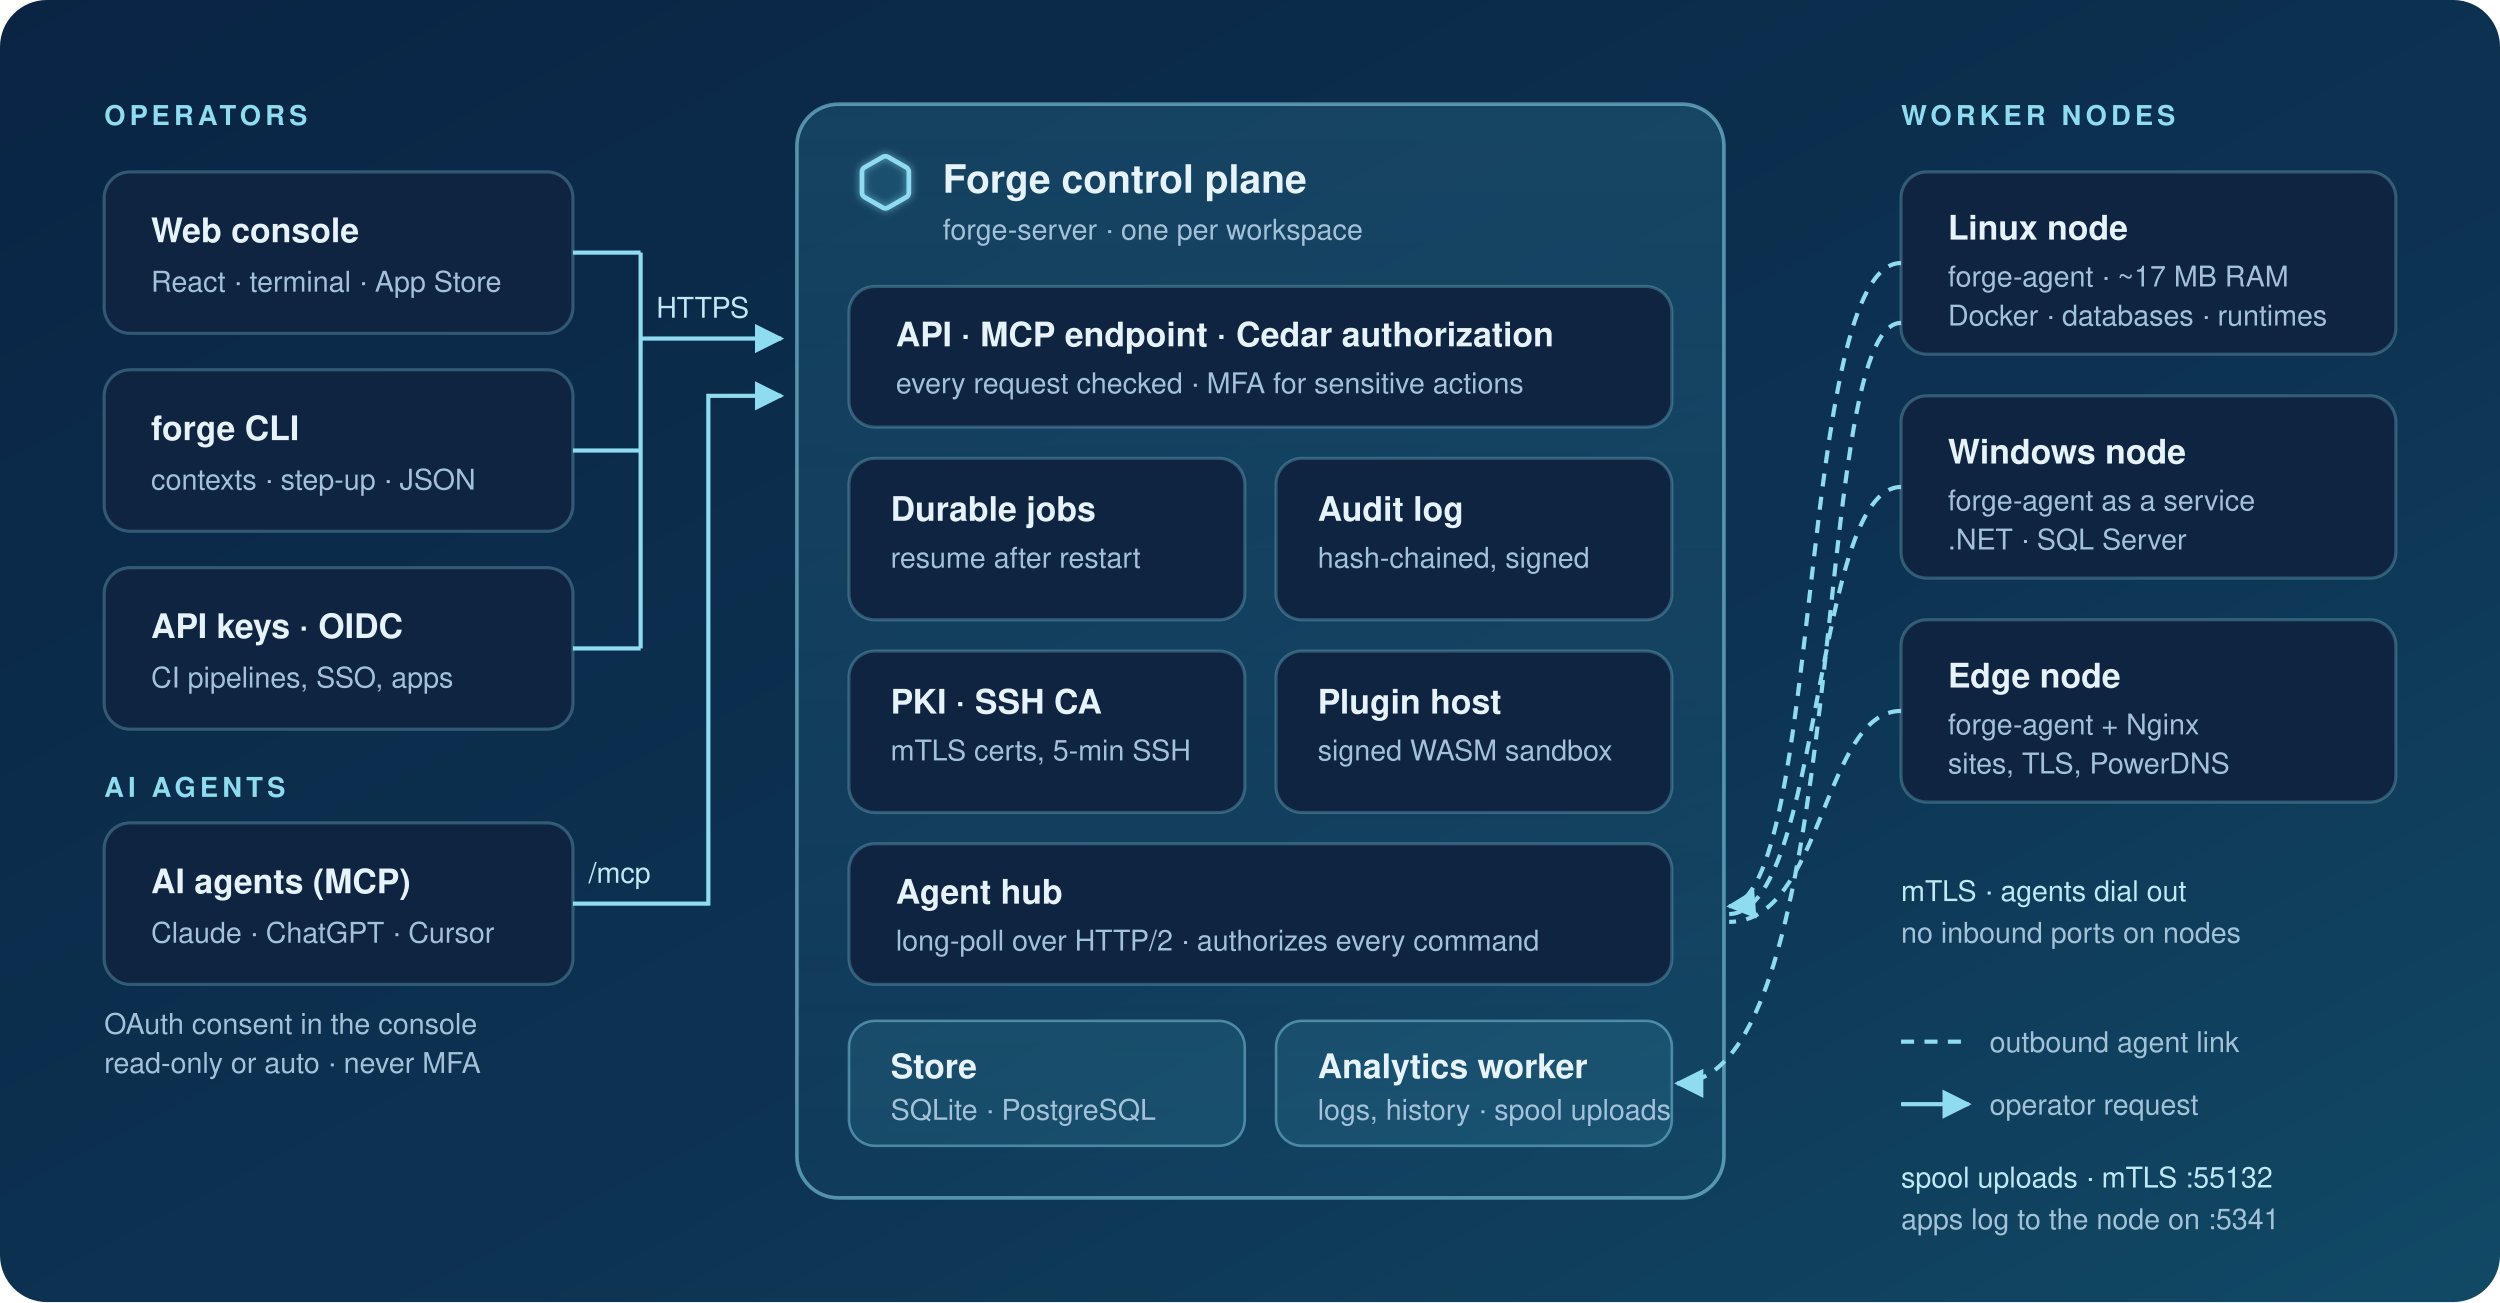
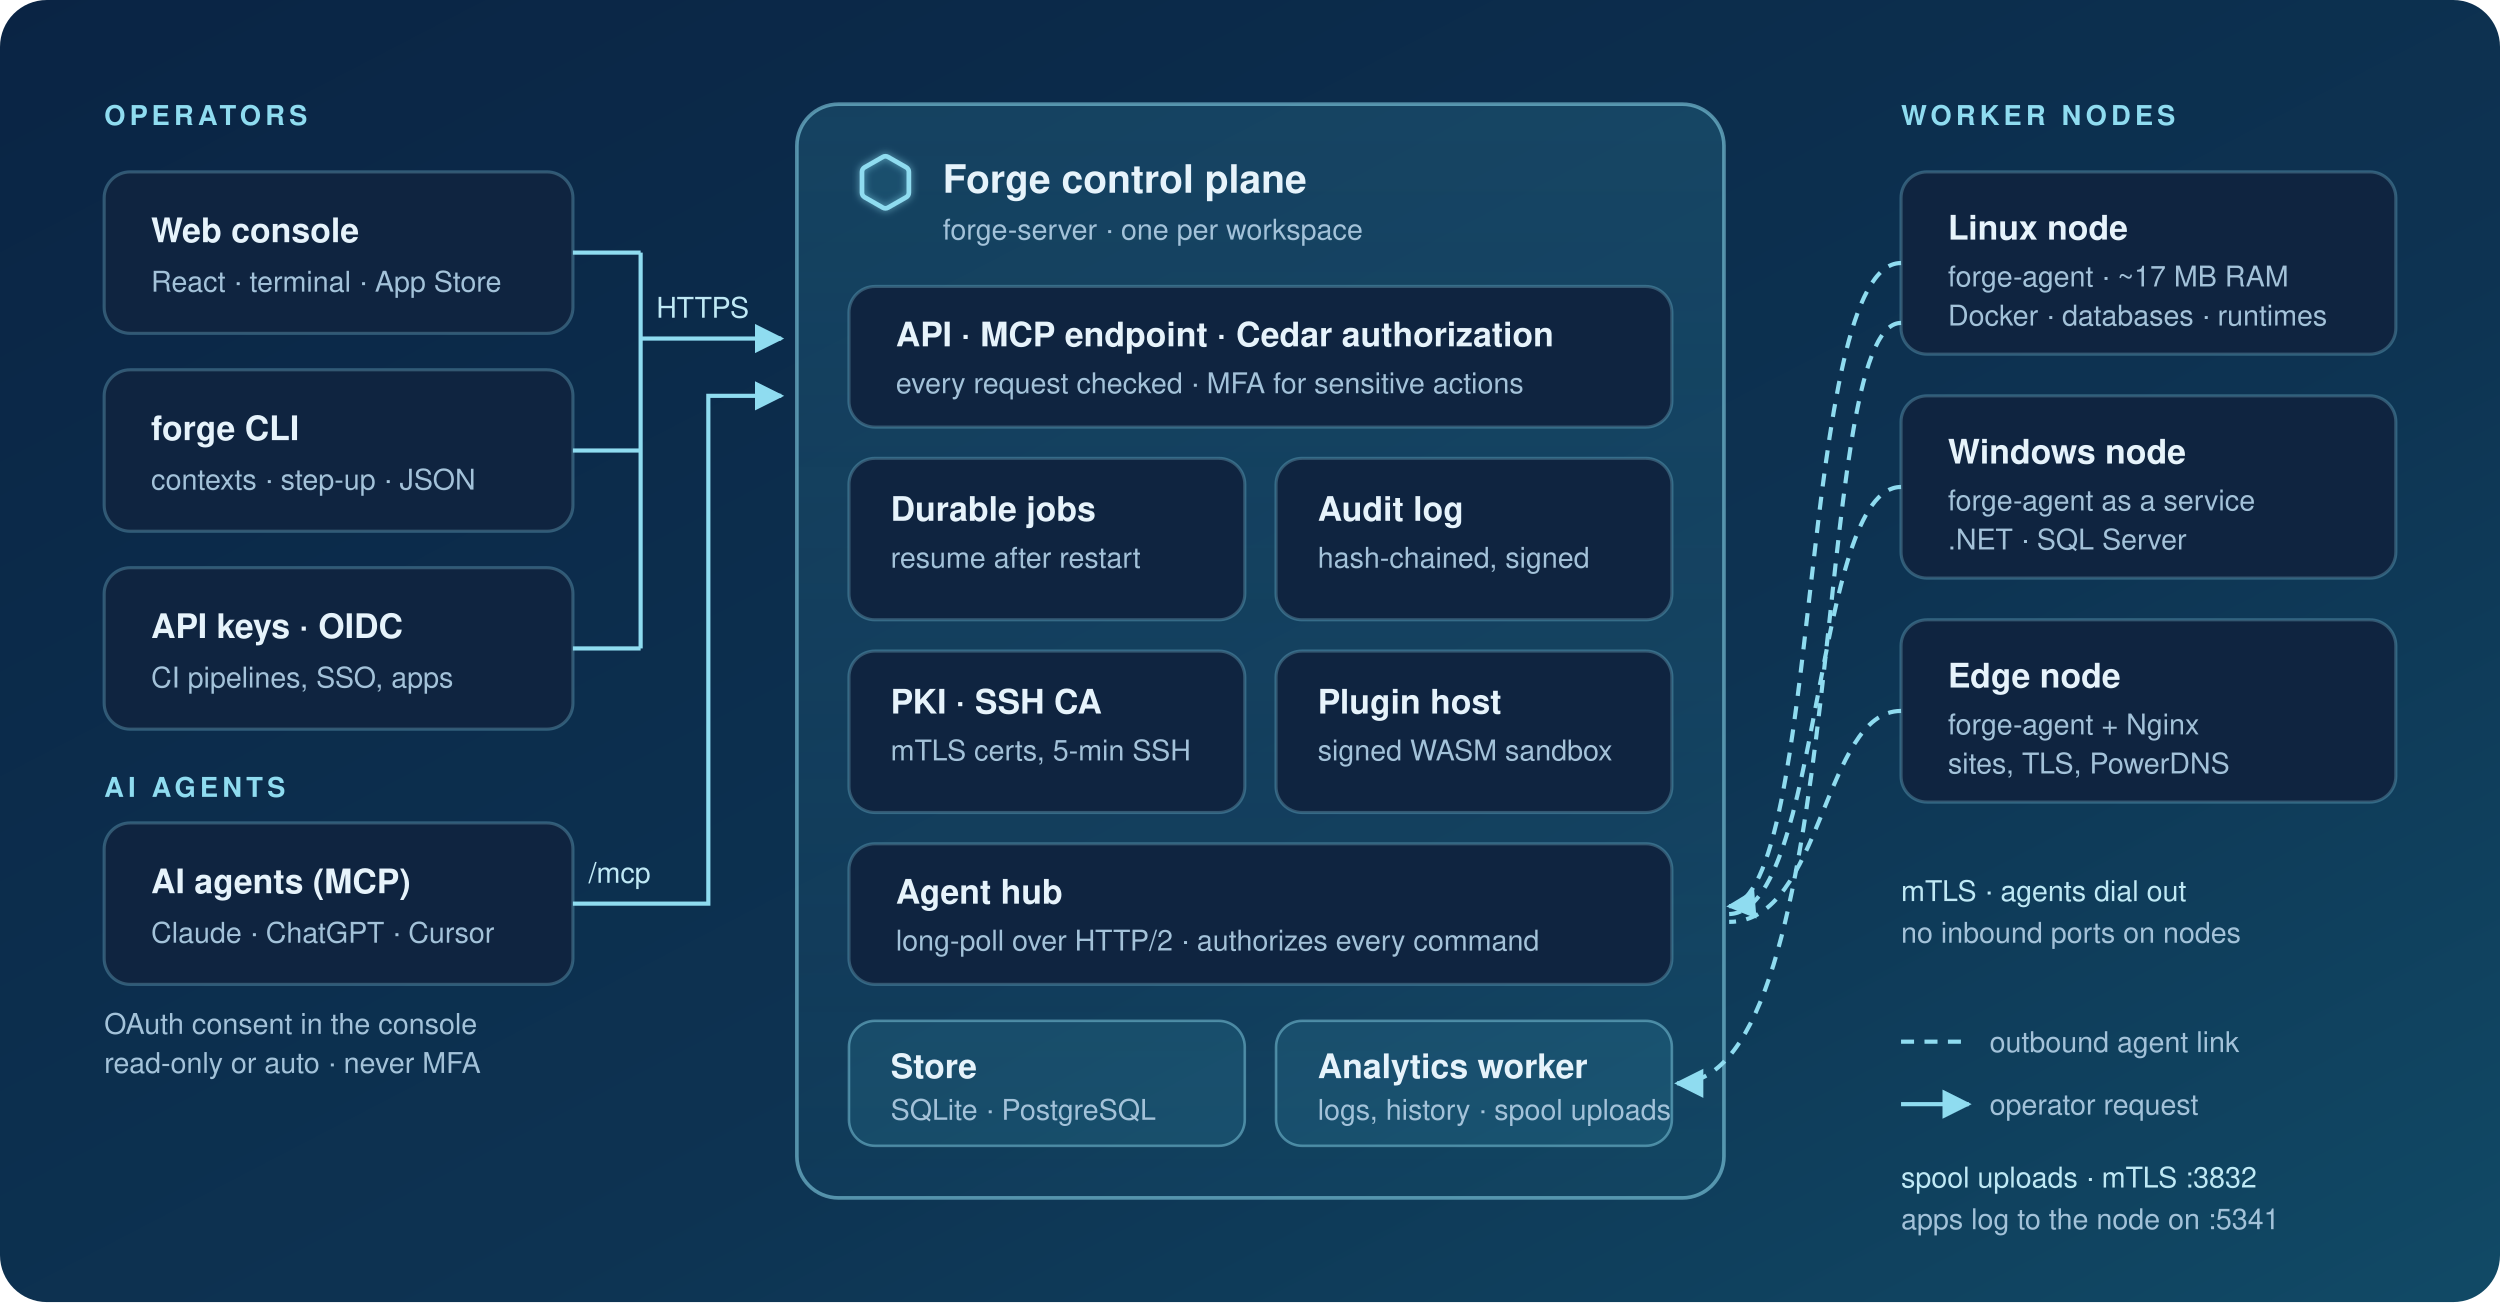
- <svg xmlns="http://www.w3.org/2000/svg" viewBox="0 0 960 500" width="960" height="500" role="img" aria-label="Orbyn Forge architecture: operators reach the control plane over HTTPS from the web console, the forge CLI and API clients; AI agents connect to its MCP endpoint with audience-bound OAuth tokens; agents on Linux, Windows and edge nodes dial out to it over mutual TLS, and upload their analytics spools to the analytics worker over mutual TLS on port 55132.">
+ <svg xmlns="http://www.w3.org/2000/svg" viewBox="0 0 960 500" width="960" height="500" role="img" aria-label="Orbyn Forge architecture: operators reach the control plane over HTTPS from the web console, the forge CLI and API clients; AI agents connect to its MCP endpoint with audience-bound OAuth tokens; agents on Linux, Windows and edge nodes dial out to it over mutual TLS, and upload their analytics spools to the analytics worker over mutual TLS on port 3832.">
  <defs>
    <linearGradient id="bg" x1="0" y1="0" x2="1" y2="1">
      <stop offset="0" stop-color="#0a2444" />
      <stop offset=".6" stop-color="#0d3352" />
      <stop offset="1" stop-color="#114a66" />
    </linearGradient>
    <linearGradient id="cp" x1="0" y1="0" x2="0" y2="1">
      <stop offset="0" stop-color="#4cc3dd" stop-opacity=".16" />
      <stop offset="1" stop-color="#4cc3dd" stop-opacity=".05" />
    </linearGradient>
    <filter id="glow" x="-20%" y="-20%" width="140%" height="140%">
      <feGaussianBlur stdDeviation="2.8" />
    </filter>
    <marker id="arr" viewBox="0 0 10 10" refX="9" refY="5" markerWidth="7" markerHeight="7" orient="auto-start-reverse">
      <path d="M0 0 L10 5 L0 10 Z" fill="#8fdcf0" />
    </marker>
    <style>
      text { font-family: "Segoe UI", system-ui, -apple-system, Helvetica, Arial, sans-serif; fill: #e6f3fb; }
      .h { font-size: 15px; font-weight: 700; }
      .t { font-size: 13px; font-weight: 600; }
      .s { font-size: 11px; fill: #a3c2d9; }
      .cap { font-size: 10.5px; font-weight: 700; letter-spacing: 1.6px; fill: #8fdcf0; }
      .lbl { font-size: 11px; fill: #bfe9f5; }
      .box { fill: #0f2440; stroke: #8fdcf0; stroke-opacity: .28; stroke-width: 1.2; }
      .chip { fill: #4cc3dd; fill-opacity: .12; stroke: #8fdcf0; stroke-opacity: .45; stroke-width: 1; }
      .line { stroke: #8fdcf0; stroke-width: 1.6; fill: none; }
      .dash { stroke-dasharray: 5 4; }
    </style>
  </defs>
  <rect width="960" height="500" rx="18" fill="url(#bg)" />
  <text class="cap" x="40" y="48">OPERATORS</text>
  <g>
    <rect class="box" x="40" y="66" width="180" height="62" rx="10" />
    <text class="t" x="58" y="93">Web console</text>
    <text class="s" x="58" y="112">React · terminal · App Store</text>
    <rect class="box" x="40" y="142" width="180" height="62" rx="10" />
    <text class="t" x="58" y="169">forge CLI</text>
    <text class="s" x="58" y="188">contexts · step-up · JSON</text>
    <rect class="box" x="40" y="218" width="180" height="62" rx="10" />
    <text class="t" x="58" y="245">API keys · OIDC</text>
    <text class="s" x="58" y="264">CI pipelines, SSO, apps</text>
  </g>
  <path class="line" d="M220 97 H246 M220 173 H246 M220 249 H246 M246 97 V249" />
  <path class="line" d="M246 130 H300" marker-end="url(#arr)" />
  <text class="lbl" x="252" y="122">HTTPS</text>
  <text class="cap" x="40" y="306">AI AGENTS</text>
  <g>
    <rect class="box" x="40" y="316" width="180" height="62" rx="10" />
    <text class="t" x="58" y="343">AI agents (MCP)</text>
    <text class="s" x="58" y="362">Claude · ChatGPT · Cursor</text>
  </g>
  <path class="line" d="M220 347 H272 V152 H300" marker-end="url(#arr)" />
  <text class="lbl" x="226" y="339">/mcp</text>
  <text class="s" x="40" y="397">OAuth consent in the console</text>
  <text class="s" x="40" y="412">read-only or auto · never MFA</text>
  <rect x="306" y="40" width="356" height="420" rx="16" fill="url(#cp)" stroke="#8fdcf0" stroke-opacity=".55" stroke-width="1.4" />
  <g transform="translate(324 54) scale(.5)">
    <path d="M50 40V24a4 4 0 0 0-2-3.46l-14-8a4 4 0 0 0-4 0l-14 8A4 4 0 0 0 14 24v16a4 4 0 0 0 2 3.46l14 8a4 4 0 0 0 4 0l14-8A4 4 0 0 0 50 40z" fill="none" stroke="#8fdcf0" stroke-width="5" filter="url(#glow)" opacity=".5" />
    <path d="M50 40V24a4 4 0 0 0-2-3.46l-14-8a4 4 0 0 0-4 0l-14 8A4 4 0 0 0 14 24v16a4 4 0 0 0 2 3.46l14 8a4 4 0 0 0 4 0l14-8A4 4 0 0 0 50 40z" fill="#4cc3dd" fill-opacity=".1" stroke="#8fdcf0" stroke-width="3.6" stroke-linejoin="round" />
  </g>
  <text class="h" x="362" y="74">Forge control plane</text>
  <text class="s" x="362" y="92">forge-server · one per workspace</text>
  <rect class="box" x="326" y="110" width="316" height="54" rx="10" />
  <text class="t" x="344" y="133">API · MCP endpoint · Cedar authorization</text>
  <text class="s" x="344" y="151">every request checked · MFA for sensitive actions</text>
  <rect class="box" x="326" y="176" width="152" height="62" rx="10" />
  <text class="t" x="342" y="200">Durable jobs</text>
  <text class="s" x="342" y="218">resume after restart</text>
  <rect class="box" x="490" y="176" width="152" height="62" rx="10" />
  <text class="t" x="506" y="200">Audit log</text>
  <text class="s" x="506" y="218">hash-chained, signed</text>
  <rect class="box" x="326" y="250" width="152" height="62" rx="10" />
  <text class="t" x="342" y="274">PKI · SSH CA</text>
  <text class="s" x="342" y="292">mTLS certs, 5-min SSH</text>
  <rect class="box" x="490" y="250" width="152" height="62" rx="10" />
  <text class="t" x="506" y="274">Plugin host</text>
  <text class="s" x="506" y="292">signed WASM sandbox</text>
  <rect class="box" x="326" y="324" width="316" height="54" rx="10" />
  <text class="t" x="344" y="347">Agent hub</text>
  <text class="s" x="344" y="365">long-poll over HTTP/2 · authorizes every command</text>
  <rect class="chip" x="326" y="392" width="152" height="48" rx="10" />
  <text class="t" x="342" y="414">Store</text>
  <text class="s" x="342" y="430">SQLite · PostgreSQL</text>
  <rect class="chip" x="490" y="392" width="152" height="48" rx="10" />
  <text class="t" x="506" y="414">Analytics worker</text>
  <text class="s" x="506" y="430">logs, history · spool uploads</text>
  <text class="cap" x="730" y="48">WORKER NODES</text>
  <g>
    <rect class="box" x="730" y="66" width="190" height="70" rx="10" />
    <text class="t" x="748" y="92">Linux node</text>
    <text class="s" x="748" y="110">forge-agent · ~17 MB RAM</text>
    <text class="s" x="748" y="125">Docker · databases · runtimes</text>
    <rect class="box" x="730" y="152" width="190" height="70" rx="10" />
    <text class="t" x="748" y="178">Windows node</text>
    <text class="s" x="748" y="196">forge-agent as a service</text>
    <text class="s" x="748" y="211">.NET · SQL Server</text>
    <rect class="box" x="730" y="238" width="190" height="70" rx="10" />
    <text class="t" x="748" y="264">Edge node</text>
    <text class="s" x="748" y="282">forge-agent + Nginx</text>
    <text class="s" x="748" y="297">sites, TLS, PowerDNS</text>
  </g>
  <path class="line dash" d="M730 101 C 690 101, 700 345, 664 348" marker-end="url(#arr)" />
  <path class="line dash" d="M730 187 C 696 187, 700 350, 664 351" />
  <path class="line dash" d="M730 273 C 700 273, 700 354, 664 354" />
  <path class="line dash" d="M730 124 C 694 124, 712 416, 644 416" marker-end="url(#arr)" />
  <text class="lbl" x="730" y="346">mTLS · agents dial out</text>
  <text class="s" x="730" y="362">no inbound ports on nodes</text>
  <line x1="730" y1="400" x2="756" y2="400" class="line dash" />
  <text class="s" x="764" y="404">outbound agent link</text>
  <line x1="730" y1="424" x2="756" y2="424" class="line" marker-end="url(#arr)" />
  <text class="s" x="764" y="428">operator request</text>
-   <text class="lbl" x="730" y="456">spool uploads · mTLS :55132</text>
+   <text class="lbl" x="730" y="456">spool uploads · mTLS :3832</text>
  <text class="s" x="730" y="472">apps log to the node on :5341</text>
</svg>
